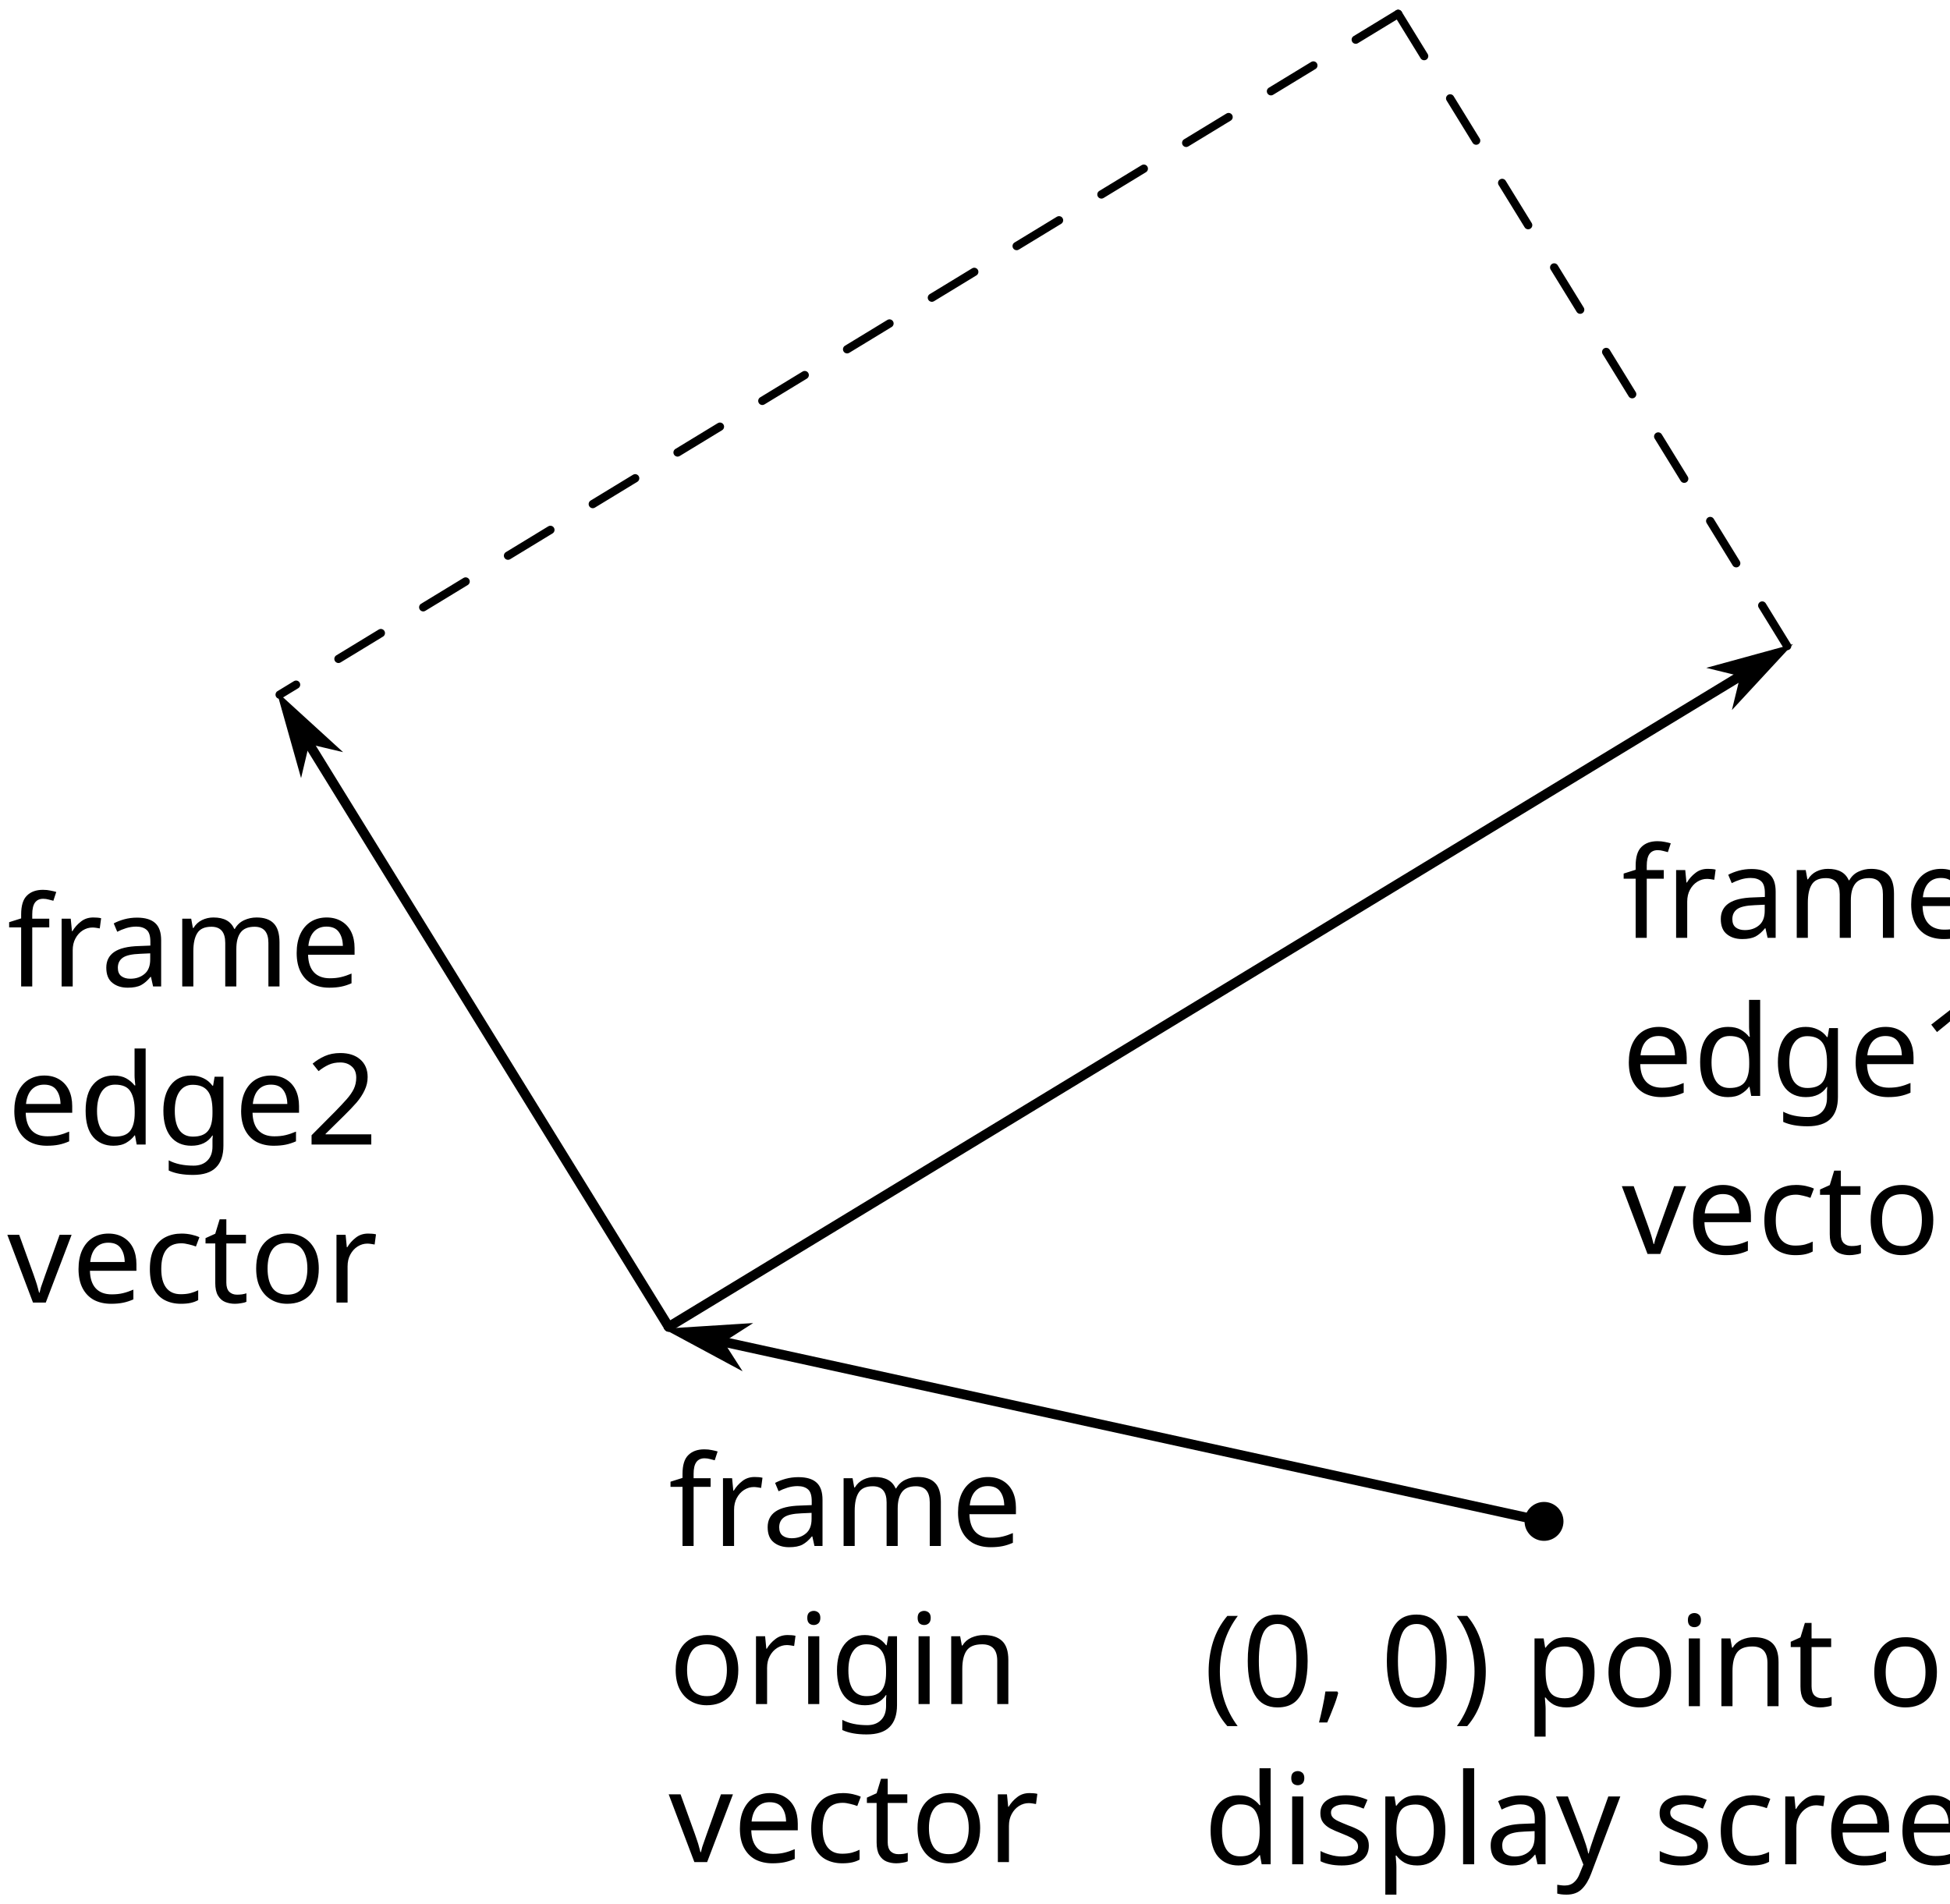
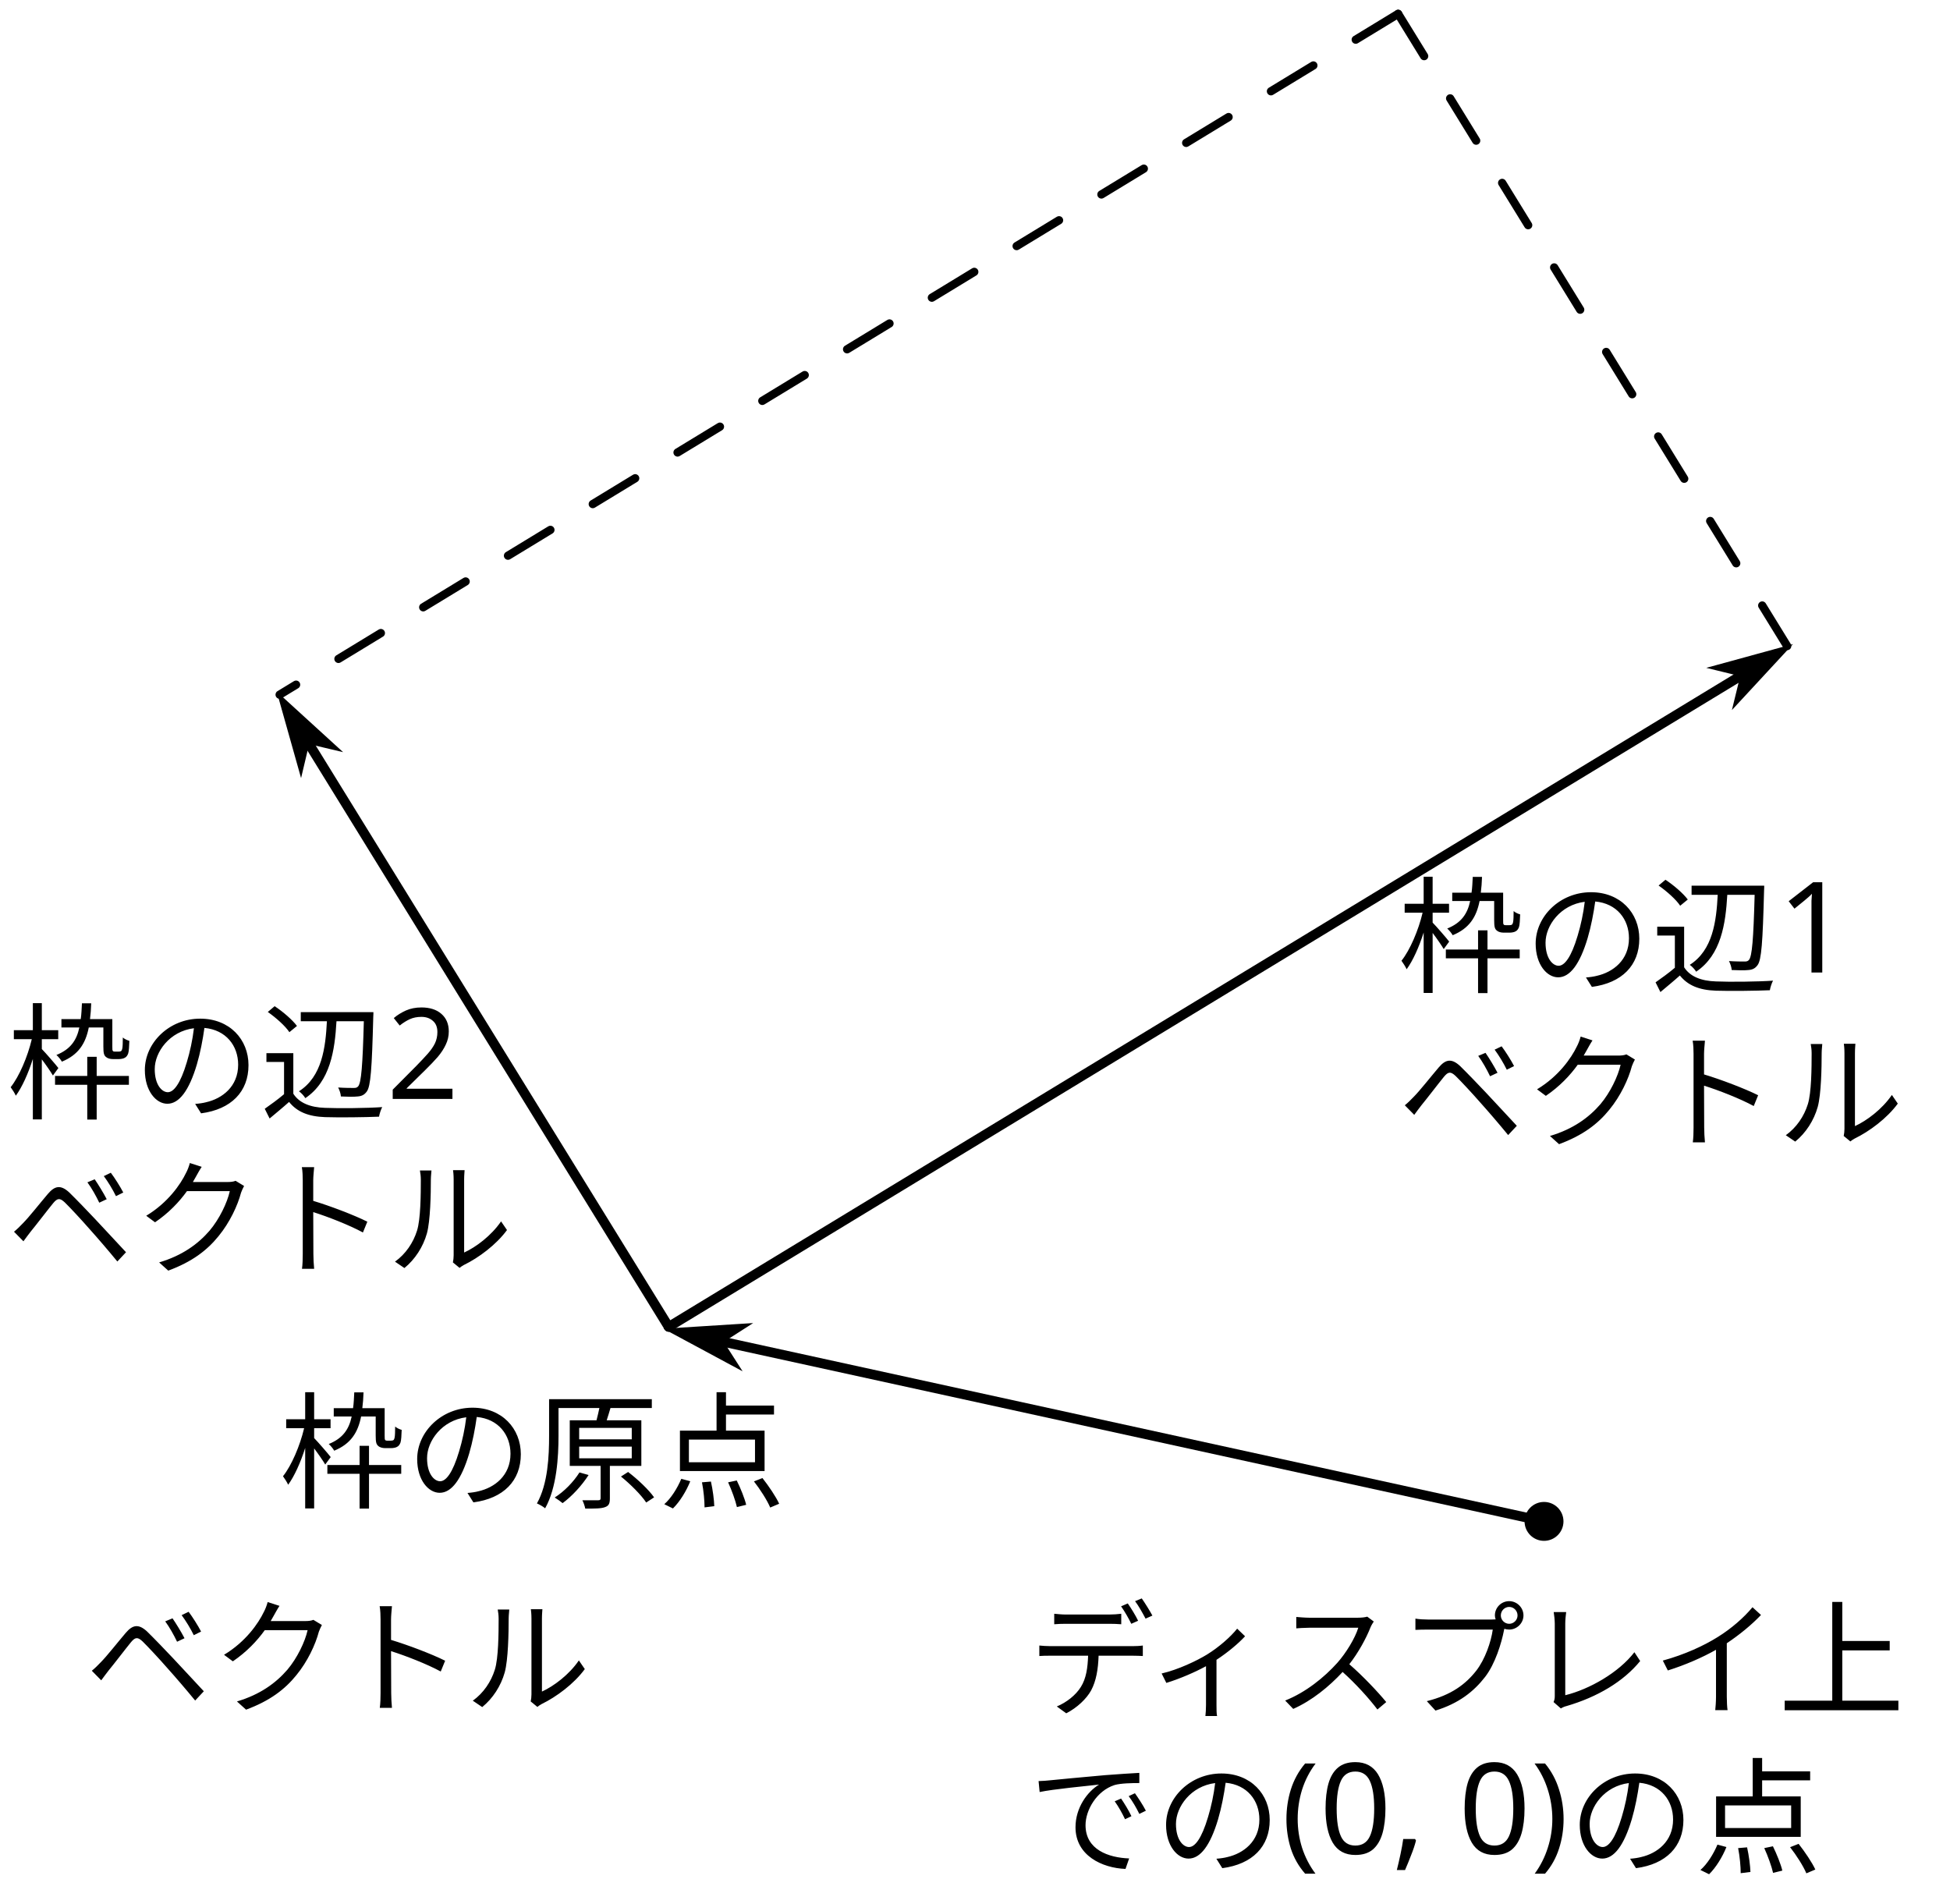
<svg xmlns="http://www.w3.org/2000/svg" width="200.495" height="195.756" id="svg2" version="1.1" style="display:inline">
  <defs id="defs4">
    <marker orient="auto" refY="0" refX="0" id="Arrow1Mend" style="overflow:visible">
      <path id="path3843" d="M 0,0 5,-5 -12.5,0 5,5 0,0 z" style="fill-rule:evenodd;stroke:#000000;stroke-width:1pt;marker-start:none" transform="matrix(-0.4,0,0,-0.4,-4,0)" />
    </marker>
    <marker orient="auto" refY="0" refX="0" id="Arrow1Lstart" style="overflow:visible">
      <path id="path3834" d="M 0,0 5,-5 -12.5,0 5,5 0,0 z" style="fill-rule:evenodd;stroke:#000000;stroke-width:1pt;marker-start:none" transform="matrix(0.8,0,0,0.8,10,0)" />
    </marker>
    <marker orient="auto" refY="0" refX="0" id="Arrow1Lend" style="overflow:visible">
      <path id="path3837" d="M 0,0 5,-5 -12.5,0 5,5 0,0 z" style="fill-rule:evenodd;stroke:#000000;stroke-width:1pt;marker-start:none" transform="matrix(-0.8,0,0,-0.8,-10,0)" />
    </marker>
    <marker orient="auto" refY="0" refX="0" id="Arrow1Mstart" style="overflow:visible">
      <path id="path3840" d="M 0,0 5,-5 -12.5,0 5,5 0,0 z" style="fill-rule:evenodd;stroke:#000000;stroke-width:1pt;marker-start:none" transform="matrix(0.4,0,0,0.4,4,0)" />
    </marker>
    <marker orient="auto" refY="0" refX="0" id="Arrow1Lstart-3" style="overflow:visible">
      <path id="path3834-7" d="M 0,0 5,-5 -12.5,0 5,5 0,0 z" style="fill-rule:evenodd;stroke:#000000;stroke-width:1pt;marker-start:none" transform="matrix(0.8,0,0,0.8,10,0)" />
    </marker>
    <marker orient="auto" refY="0" refX="0" id="Arrow1Lstart-6" style="overflow:visible">
      <path id="path3834-4" d="M 0,0 5,-5 -12.5,0 5,5 0,0 z" style="fill-rule:evenodd;stroke:#000000;stroke-width:1pt;marker-start:none" transform="matrix(0.8,0,0,0.8,10,0)" />
    </marker>
    <marker orient="auto" refY="0" refX="0" id="Arrow1Lstart-9" style="overflow:visible">
      <path id="path3834-6" d="M 0,0 5,-5 -12.5,0 5,5 0,0 z" style="fill-rule:evenodd;stroke:#000000;stroke-width:1pt;marker-start:none" transform="matrix(0.8,0,0,0.8,10,0)" />
    </marker>
    <marker orient="auto" refY="0" refX="0" id="Arrow1Lstart-8" style="overflow:visible">
      <path id="path3834-0" d="M 0,0 5,-5 -12.5,0 5,5 0,0 z" style="fill-rule:evenodd;stroke:#000000;stroke-width:1pt;marker-start:none" transform="matrix(0.8,0,0,0.8,10,0)" />
    </marker>
    <marker orient="auto" refY="0" refX="0" id="Arrow1Mstart-6" style="overflow:visible">
      <path id="path3840-1" d="M 0,0 5,-5 -12.5,0 5,5 0,0 z" style="fill-rule:evenodd;stroke:#000000;stroke-width:1pt;marker-start:none" transform="matrix(0.4,0,0,0.4,4,0)" />
    </marker>
  </defs>
  <g id="layer2" style="display:inline" transform="translate(-61.247,-55.93699)">
    <path style="fill:none;stroke:#000000;stroke-width:1px;stroke-linecap:round;stroke-linejoin:round;stroke-opacity:1;marker-start:url(#Arrow1Mstart)" d="M 243.911,123.184 130,192.362" id="path5021" />
    <path style="fill:none;stroke:#000000;stroke-width:1px;stroke-linecap:round;stroke-linejoin:round;stroke-opacity:1;marker-start:url(#Arrow1Mstart)" d="M 90.732,128.719 130,192.362" id="path5953" />
    <path style="fill:none;stroke:#000000;stroke-width:1px;stroke-linecap:round;stroke-linejoin:round;stroke-opacity:1;marker-end:url(#Arrow1Mend)" d="M 220,212.362 131.387,192.972" id="path6141" />
    <path style="fill:#000000;fill-opacity:1;stroke:none" id="path6329" d="m 240,212.362 c 0,2.761 -2.239,5 -5,5 -2.761,0 -5,-2.239 -5,-5 0,-2.761 2.239,-5 5,-5 2.761,0 5,2.239 5,5 z" transform="matrix(0.4000003,0,0,0.4000003,125.9999,127.4172)" />
    <path style="fill:none;stroke:#000000;stroke-width:0.85;stroke-linecap:round;stroke-linejoin:round;stroke-miterlimit:4;stroke-opacity:1;stroke-dasharray:5.102, 5.102;stroke-dashoffset:0;marker-start:none;display:inline" d="M 205,57.362 90,127.362" id="path5021-4" />
    <path style="fill:none;stroke:#000000;stroke-width:0.85;stroke-linecap:round;stroke-linejoin:round;stroke-miterlimit:4;stroke-opacity:1;stroke-dasharray:5.102, 5.102;stroke-dashoffset:0;marker-start:none;display:inline" d="m 205,57.362 40,65" id="path5953-6" />
  </g>
  <g id="layer3" style="display:inline" transform="translate(-61.247,-55.93699)">
-     <text xml:space="preserve" style="font-size:13px;font-style:normal;font-variant:normal;font-weight:normal;font-stretch:normal;text-align:start;line-height:125%;letter-spacing:0px;word-spacing:0px;text-anchor:start;fill:#000000;fill-opacity:1;stroke:none;font-family:Linux Biolinum O;-inkscape-font-specification:Linux Biolinum O" x="228" y="152.362" id="text3000">
-       <tspan x="228" y="152.362" id="tspan3004" style="font-size:13px;font-style:normal;font-variant:normal;font-weight:normal;font-stretch:normal;font-family:Linux Biolinum O;-inkscape-font-specification:Linux Biolinum O">frame</tspan>
-       <tspan x="228" y="168.612" id="tspan3008" style="font-size:13px;font-style:normal;font-variant:normal;font-weight:normal;font-stretch:normal;font-family:Linux Biolinum O;-inkscape-font-specification:Linux Biolinum O">edge1</tspan>
-       <tspan x="228" y="184.862" id="tspan3010" style="font-size:13px;font-style:normal;font-variant:normal;font-weight:normal;font-stretch:normal;font-family:Linux Biolinum O;-inkscape-font-specification:Linux Biolinum O">vector</tspan>
+     <text xml:space="preserve" style="font-size:13px;font-style:normal;font-variant:normal;font-weight:normal;font-stretch:normal;text-align:start;line-height:125%;letter-spacing:0px;word-spacing:0px;text-anchor:start;fill:#000000;fill-opacity:1;stroke:none;font-family:Linux Biolinum O;-inkscape-font-specification:Linux Biolinum O" x="205" y="157" id="text3000">
+       <tspan x="205" y="157" id="tspan3004" style="font-size:13px;font-style:normal;font-variant:normal;font-weight:normal;font-stretch:normal;font-family:IPAMincho;-inkscape-font-specification:IPAMincho">枠の辺1</tspan>
+       <tspan x="205" y="173" id="tspan3008" style="font-size:13px;font-style:normal;font-variant:normal;font-weight:normal;font-stretch:normal;font-family:IPAMincho;-inkscape-font-specification:IPAMincho">ベクトル</tspan>
    </text>
-     <text xml:space="preserve" style="font-size:13px;font-style:normal;font-variant:normal;font-weight:normal;font-stretch:normal;text-align:start;line-height:125%;letter-spacing:0px;word-spacing:0px;text-anchor:start;fill:#000000;fill-opacity:1;stroke:none;font-family:Linux Biolinum O;-inkscape-font-specification:Linux Biolinum O" x="62" y="157.362" id="text3000-7">
-       <tspan x="62" y="157.362" id="tspan3004-3" style="font-size:13px;font-style:normal;font-variant:normal;font-weight:normal;font-stretch:normal;font-family:Linux Biolinum O;-inkscape-font-specification:Linux Biolinum O">frame</tspan>
-       <tspan x="62" y="173.612" id="tspan3008-3" style="font-size:13px;font-style:normal;font-variant:normal;font-weight:normal;font-stretch:normal;font-family:Linux Biolinum O;-inkscape-font-specification:Linux Biolinum O">edge2</tspan>
-       <tspan x="62" y="189.862" id="tspan3010-9" style="font-size:13px;font-style:normal;font-variant:normal;font-weight:normal;font-stretch:normal;font-family:Linux Biolinum O;-inkscape-font-specification:Linux Biolinum O">vector</tspan>
+     <text xml:space="preserve" style="font-size:13px;font-style:normal;font-variant:normal;font-weight:normal;font-stretch:normal;text-align:start;line-height:125%;letter-spacing:0px;word-spacing:0px;text-anchor:start;fill:#000000;fill-opacity:1;stroke:none;font-family:Linux Biolinum O;-inkscape-font-specification:Linux Biolinum O" x="62" y="170" id="text3000-7">
+       <tspan x="62" y="170" id="tspan3004-3" style="font-size:13px;font-style:normal;font-variant:normal;font-weight:normal;font-stretch:normal;font-family:IPAMincho;-inkscape-font-specification:IPAMincho">枠の辺2</tspan>
+       <tspan x="62" y="186" id="tspan3008-3" style="font-size:13px;font-style:normal;font-variant:normal;font-weight:normal;font-stretch:normal;font-family:IPAMincho;-inkscape-font-specification:IPAMincho">ベクトル</tspan>
    </text>
-     <text xml:space="preserve" style="font-size:13px;font-style:normal;font-variant:normal;font-weight:normal;font-stretch:normal;text-align:start;line-height:125%;letter-spacing:0px;word-spacing:0px;text-anchor:start;fill:#000000;fill-opacity:1;stroke:none;font-family:Linux Biolinum O;-inkscape-font-specification:Linux Biolinum O" x="130" y="214.89" id="text3039">
-       <tspan x="130" y="214.89" id="tspan3043" style="font-size:13px;font-style:normal;font-variant:normal;font-weight:normal;font-stretch:normal;font-family:Linux Biolinum O;-inkscape-font-specification:Linux Biolinum O">frame</tspan>
-       <tspan x="130" y="231.14" id="tspan3045" style="font-size:13px;font-style:normal;font-variant:normal;font-weight:normal;font-stretch:normal;font-family:Linux Biolinum O;-inkscape-font-specification:Linux Biolinum O">origin</tspan>
-       <tspan x="130" y="247.39" id="tspan3053" style="font-size:13px;font-style:normal;font-variant:normal;font-weight:normal;font-stretch:normal;font-family:Linux Biolinum O;-inkscape-font-specification:Linux Biolinum O">vector</tspan>
+     <text xml:space="preserve" style="font-size:13px;font-style:normal;font-variant:normal;font-weight:normal;font-stretch:normal;text-align:start;line-height:125%;letter-spacing:0px;word-spacing:0px;text-anchor:start;fill:#000000;fill-opacity:1;stroke:none;font-family:Linux Biolinum O;-inkscape-font-specification:Linux Biolinum O" x="90" y="210" id="text3039">
+       <tspan x="90" y="210" id="tspan3043" style="font-size:13px;font-style:normal;font-variant:normal;font-weight:normal;font-stretch:normal;font-family:IPAMincho;-inkscape-font-specification:IPAMincho">枠の原点</tspan>
+       <tspan x="70" y="231.14" id="tspan3045" style="font-size:13px;font-style:normal;font-variant:normal;font-weight:normal;font-stretch:normal;font-family:IPAMincho;-inkscape-font-specification:IPAMincho">ベクトル</tspan>
    </text>
-     <text xml:space="preserve" style="font-size:13px;font-style:normal;font-variant:normal;font-weight:normal;font-stretch:normal;text-align:start;line-height:125%;letter-spacing:0px;word-spacing:0px;text-anchor:start;fill:#000000;fill-opacity:1;stroke:none;font-family:Linux Biolinum O;-inkscape-font-specification:Linux Biolinum O" x="185" y="231.362" id="text3055">
-       <tspan x="185" y="231.362" id="tspan3059" style="font-size:13px;font-style:normal;font-variant:normal;font-weight:normal;font-stretch:normal;font-family:Linux Biolinum O;-inkscape-font-specification:Linux Biolinum O">(0, 0) point on </tspan>
-       <tspan x="185" y="247.612" id="tspan3994" style="font-size:13px;font-style:normal;font-variant:normal;font-weight:normal;font-stretch:normal;font-family:Linux Biolinum O;-inkscape-font-specification:Linux Biolinum O">display screen</tspan>
+     <text xml:space="preserve" style="font-size:13px;font-style:normal;font-variant:normal;font-weight:normal;font-stretch:normal;text-align:start;line-height:125%;letter-spacing:0px;word-spacing:0px;text-anchor:start;fill:#000000;fill-opacity:1;stroke:none;font-family:Linux Biolinum O;-inkscape-font-specification:Linux Biolinum O" x="167" y="231.362" id="text3055">
+       <tspan x="167" y="231.362" id="tspan3059" style="font-size:13px;font-style:normal;font-variant:normal;font-weight:normal;font-stretch:normal;font-family:IPAMincho;-inkscape-font-specification:IPAMincho">ディスプレイ上</tspan>
+       <tspan x="167" y="247.612" id="tspan3994" style="font-size:13px;font-style:normal;font-variant:normal;font-weight:normal;font-stretch:normal;font-family:IPAMincho;-inkscape-font-specification:IPAMincho">での(0, 0)の点</tspan>
    </text>
  </g>
</svg>
